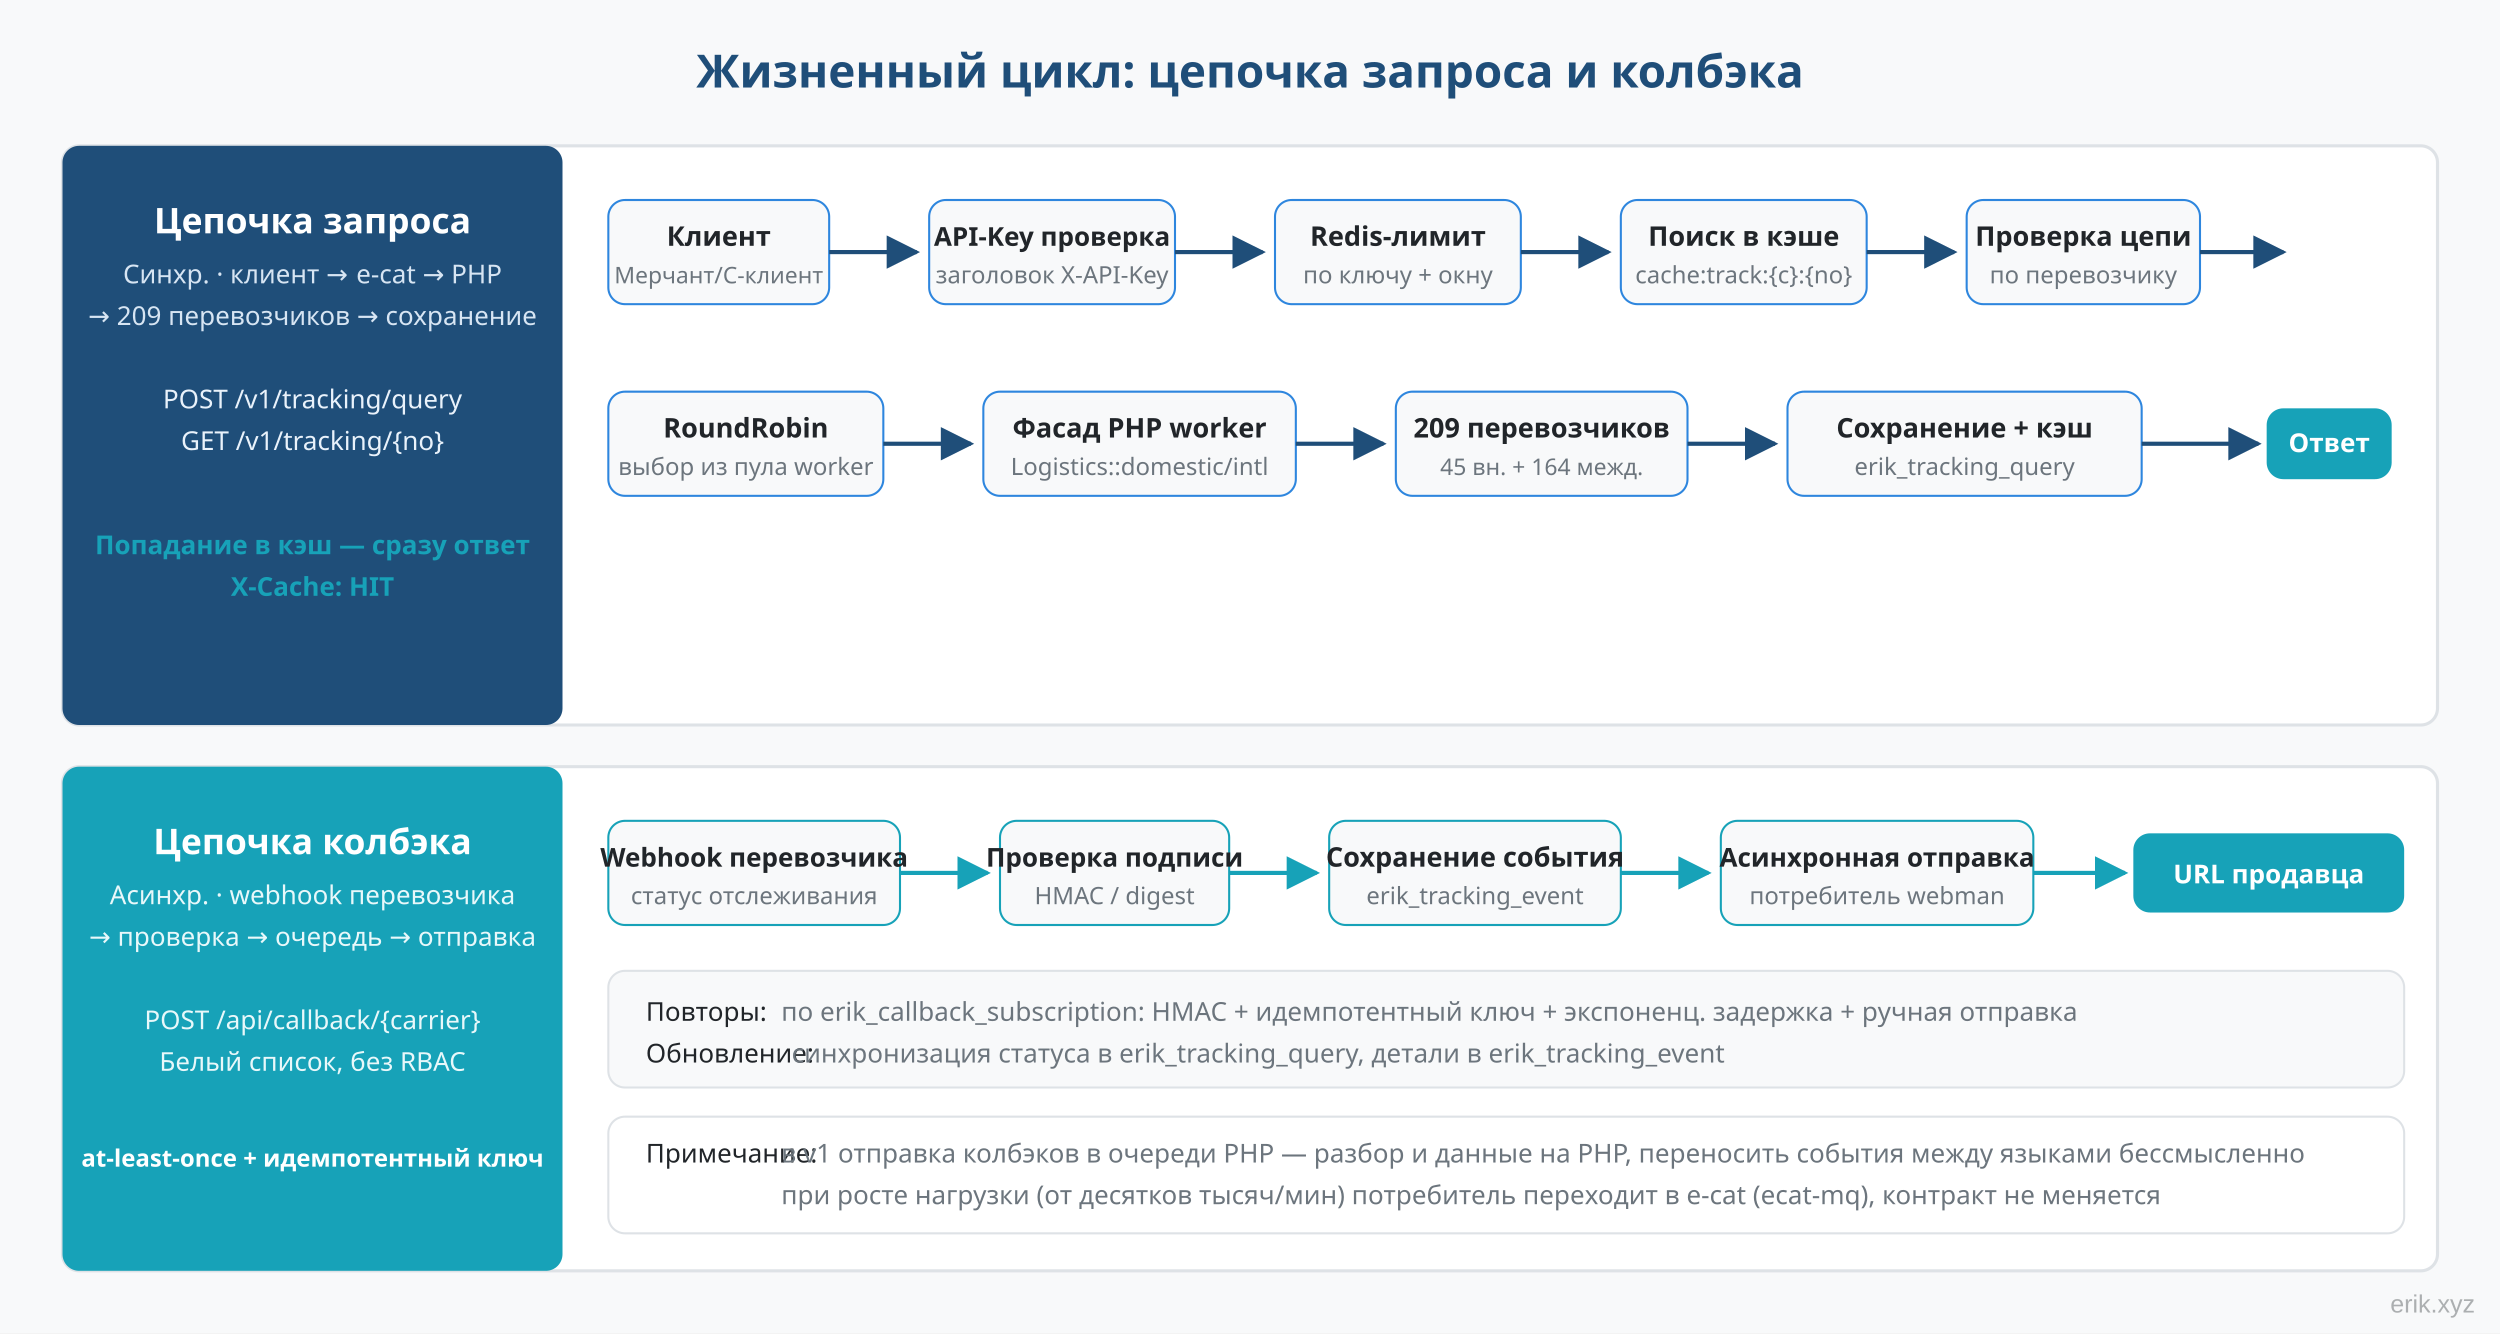
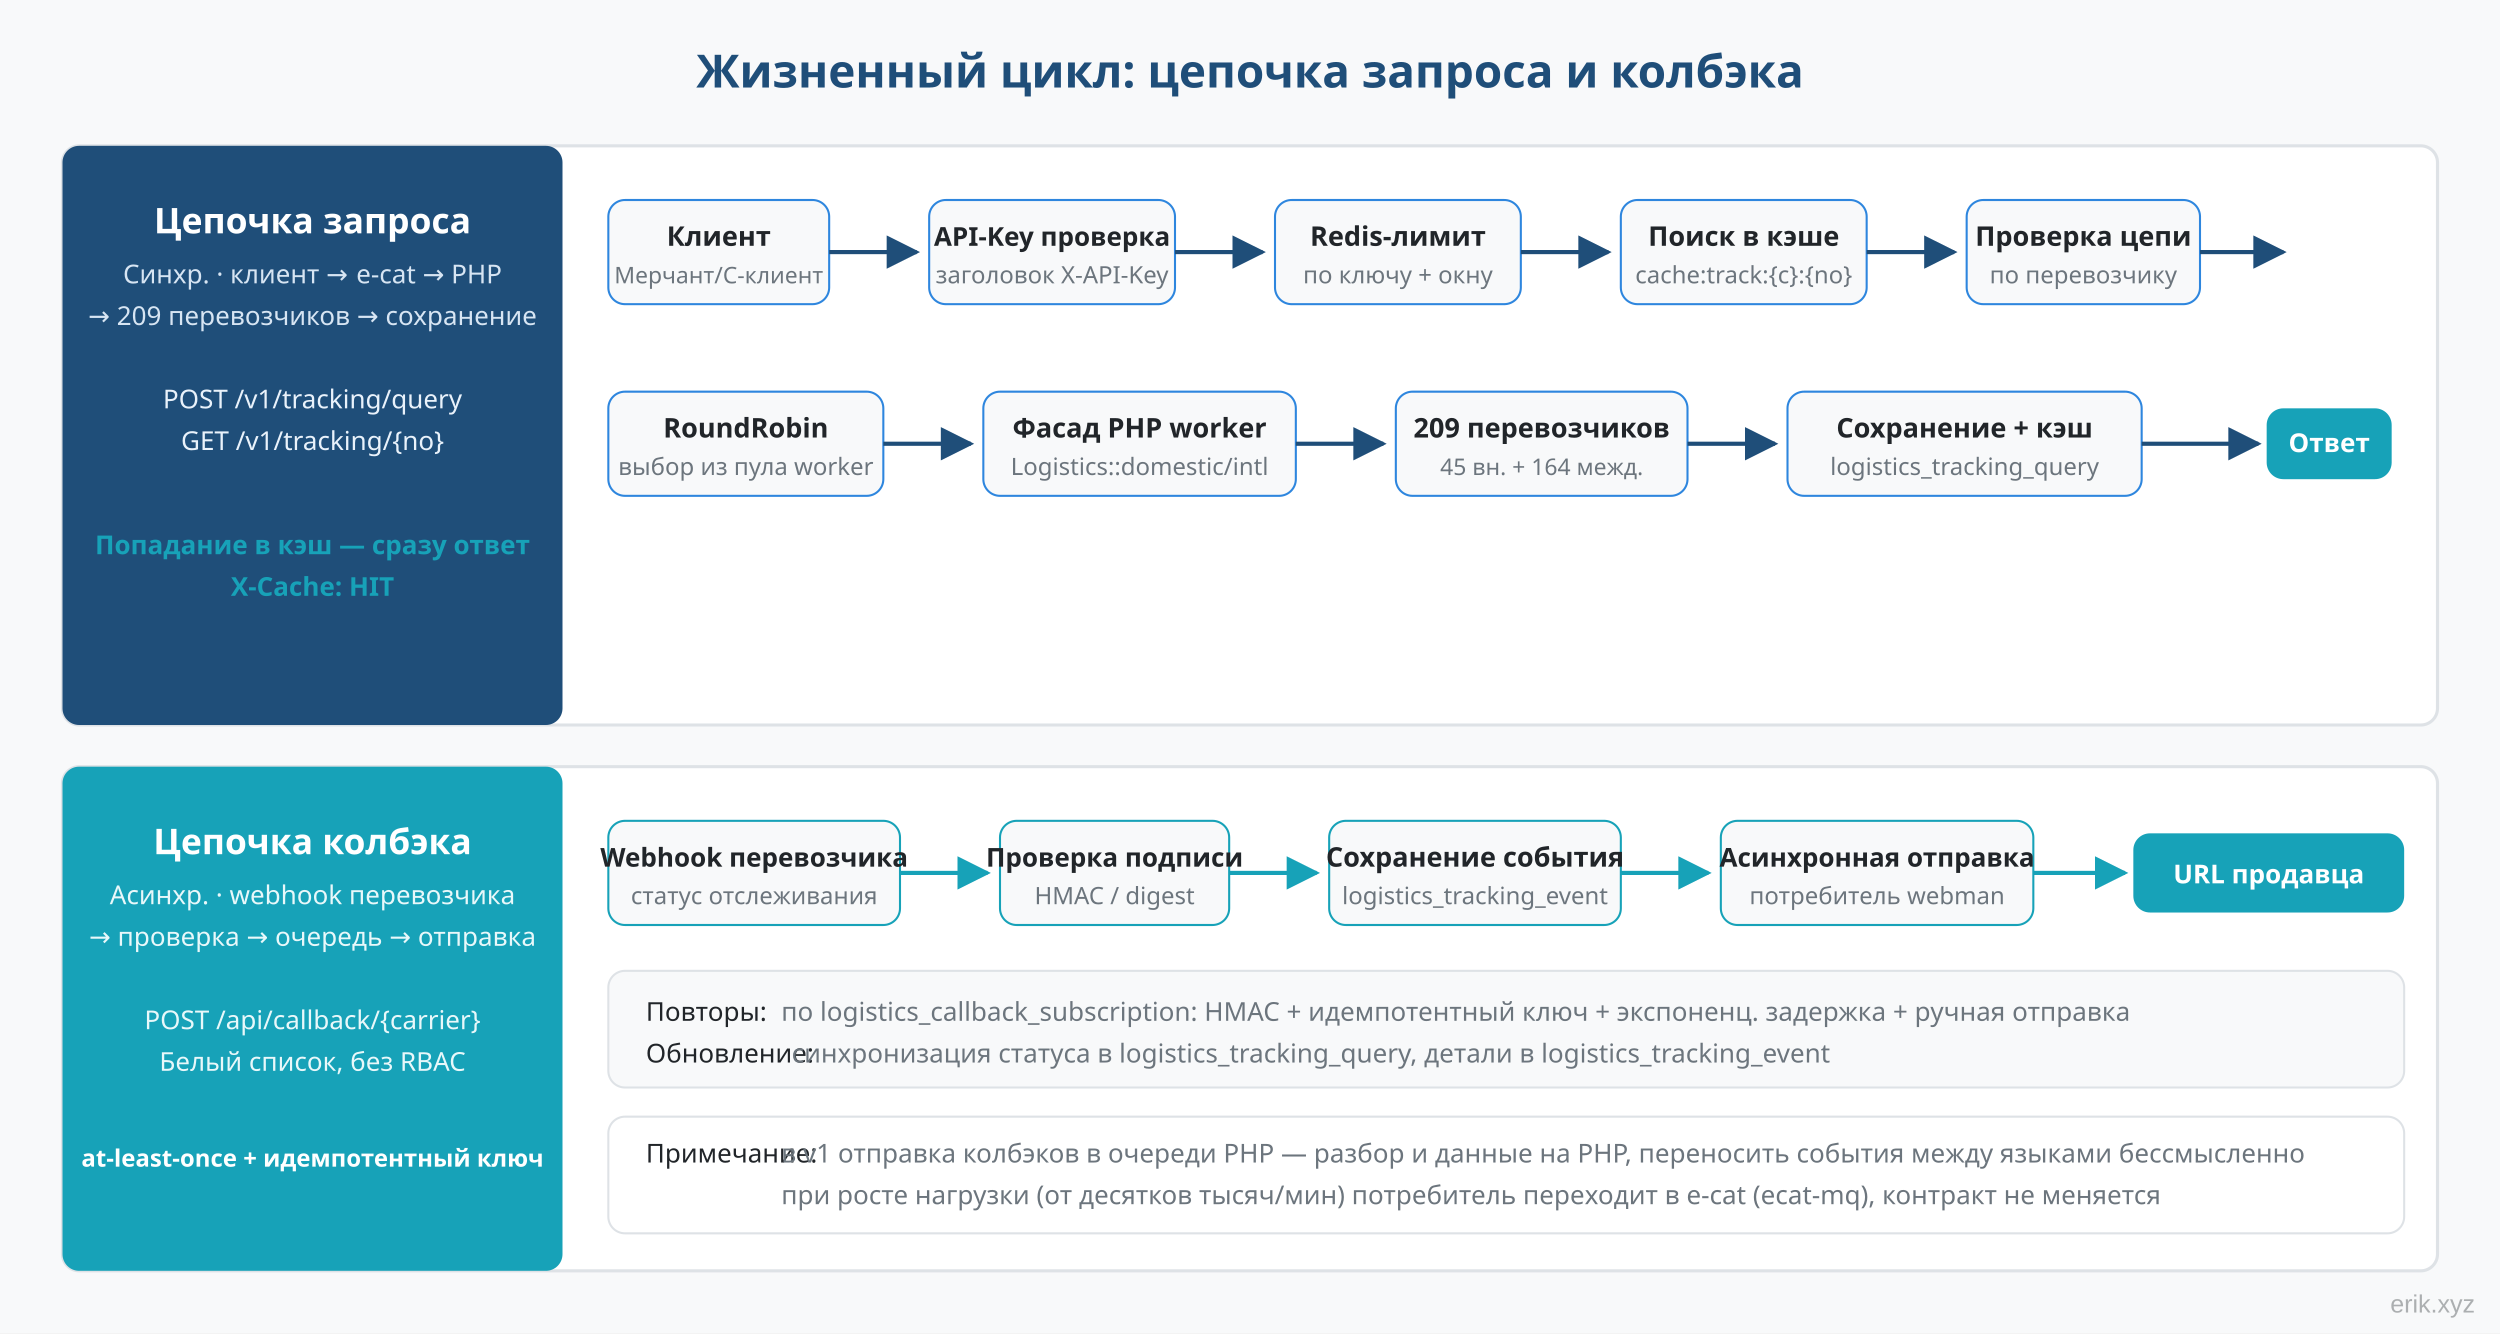
<svg xmlns="http://www.w3.org/2000/svg" viewBox="0 0 1200 640" font-family="'PingFang SC','Noto Sans SC','Microsoft YaHei',sans-serif">
  <defs>
    <marker id="arrow" viewBox="0 0 10 10" refX="9" refY="5" markerWidth="8" markerHeight="8" orient="auto-start-reverse">
      <path d="M0,0 L10,5 L0,10 z" fill="#1F4E79" />
    </marker>
    <marker id="arrow2" viewBox="0 0 10 10" refX="9" refY="5" markerWidth="8" markerHeight="8" orient="auto-start-reverse">
      <path d="M0,0 L10,5 L0,10 z" fill="#17A2B8" />
    </marker>
  </defs>
  <rect x="0" y="0" width="1200" height="640" fill="#F8F9FA" />
  <text x="600" y="42" text-anchor="middle" font-size="22" font-weight="bold" fill="#1F4E79">Жизненный цикл: цепочка запроса и колбэка</text>
  <rect x="30" y="70" width="1140" height="278" rx="8" fill="#FFFFFF" stroke="#DEE2E6" stroke-width="1.5" />
  <rect x="30" y="70" width="240" height="278" rx="8" fill="#1F4E79" />
  <text x="150" y="112" text-anchor="middle" font-size="17" font-weight="bold" fill="#FFFFFF">Цепочка запроса</text>
  <text x="150" y="136" text-anchor="middle" font-size="12.5" fill="#D7E5F3">Синхр. · клиент → e-cat → PHP</text>
  <text x="150" y="156" text-anchor="middle" font-size="12.5" fill="#D7E5F3">→ 209 перевозчиков → сохранение</text>
  <text x="150" y="196" text-anchor="middle" font-size="12.5" fill="#E9F2FB">POST /v1/tracking/query</text>
  <text x="150" y="216" text-anchor="middle" font-size="12.5" fill="#E9F2FB">GET /v1/tracking/{no}</text>
  <text x="150" y="266" text-anchor="middle" font-size="12.5" fill="#17A2B8" font-weight="bold">Попадание в кэш — сразу ответ</text>
  <text x="150" y="286" text-anchor="middle" font-size="12.5" fill="#17A2B8" font-weight="bold">X-Cache: HIT</text>
  <g font-size="13" fill="#212529">
    <rect x="292" y="96" width="106" height="50" rx="8" fill="#F8F9FA" stroke="#2E86DE" />
    <text x="345" y="118" text-anchor="middle" font-weight="bold">Клиент</text>
    <text x="345" y="136" text-anchor="middle" font-size="11" fill="#6C757D">Мерчант/C-клиент</text>
    <line x1="398" y1="121" x2="440" y2="121" stroke="#1F4E79" stroke-width="2" marker-end="url(#arrow)" />
    <rect x="446" y="96" width="118" height="50" rx="8" fill="#F8F9FA" stroke="#2E86DE" />
    <text x="505" y="118" text-anchor="middle" font-size="12.5" font-weight="bold">API-Key проверка</text>
    <text x="505" y="136" text-anchor="middle" font-size="11.5" fill="#6C757D">заголовок X-API-Key</text>
    <line x1="564" y1="121" x2="606" y2="121" stroke="#1F4E79" stroke-width="2" marker-end="url(#arrow)" />
    <rect x="612" y="96" width="118" height="50" rx="8" fill="#F8F9FA" stroke="#2E86DE" />
    <text x="671" y="118" text-anchor="middle" font-weight="bold">Redis-лимит</text>
    <text x="671" y="136" text-anchor="middle" font-size="11.5" fill="#6C757D">по ключу + окну</text>
    <line x1="730" y1="121" x2="772" y2="121" stroke="#1F4E79" stroke-width="2" marker-end="url(#arrow)" />
    <rect x="778" y="96" width="118" height="50" rx="8" fill="#F8F9FA" stroke="#2E86DE" />
    <text x="837" y="118" text-anchor="middle" font-weight="bold">Поиск в кэше</text>
    <text x="837" y="136" text-anchor="middle" font-size="11.5" fill="#6C757D">cache:track:{c}:{no}</text>
    <line x1="896" y1="121" x2="938" y2="121" stroke="#1F4E79" stroke-width="2" marker-end="url(#arrow)" />
    <rect x="944" y="96" width="112" height="50" rx="8" fill="#F8F9FA" stroke="#2E86DE" />
    <text x="1000" y="118" text-anchor="middle" font-weight="bold">Проверка цепи</text>
    <text x="1000" y="136" text-anchor="middle" font-size="11.5" fill="#6C757D">по перевозчику</text>
    <line x1="1056" y1="121" x2="1096" y2="121" stroke="#1F4E79" stroke-width="2" marker-end="url(#arrow)" />
  </g>
  <g font-size="13" fill="#212529">
    <rect x="292" y="188" width="132" height="50" rx="8" fill="#F8F9FA" stroke="#2E86DE" />
    <text x="358" y="210" text-anchor="middle" font-weight="bold">RoundRobin</text>
    <text x="358" y="228" text-anchor="middle" font-size="11.5" fill="#6C757D">выбор из пула worker</text>
    <line x1="424" y1="213" x2="466" y2="213" stroke="#1F4E79" stroke-width="2" marker-end="url(#arrow)" />
    <rect x="472" y="188" width="150" height="50" rx="8" fill="#F8F9FA" stroke="#2E86DE" />
    <text x="547" y="210" text-anchor="middle" font-weight="bold">Фасад PHP worker</text>
    <text x="547" y="228" text-anchor="middle" font-size="11.5" fill="#6C757D">Logistics::domestic/intl</text>
    <line x1="622" y1="213" x2="664" y2="213" stroke="#1F4E79" stroke-width="2" marker-end="url(#arrow)" />
    <rect x="670" y="188" width="140" height="50" rx="8" fill="#F8F9FA" stroke="#2E86DE" />
    <text x="740" y="210" text-anchor="middle" font-weight="bold">209 перевозчиков</text>
    <text x="740" y="228" text-anchor="middle" font-size="11" fill="#6C757D">45 вн. + 164 межд.</text>
    <line x1="810" y1="213" x2="852" y2="213" stroke="#1F4E79" stroke-width="2" marker-end="url(#arrow)" />
    <rect x="858" y="188" width="170" height="50" rx="8" fill="#F8F9FA" stroke="#2E86DE" />
    <text x="943" y="210" text-anchor="middle" font-weight="bold">Сохранение + кэш</text>
-     <text x="943" y="228" text-anchor="middle" font-size="11.5" fill="#6C757D">erik_tracking_query</text>
+     <text x="943" y="228" text-anchor="middle" font-size="11.5" fill="#6C757D">logistics_tracking_query</text>
    <line x1="1028" y1="213" x2="1084" y2="213" stroke="#1F4E79" stroke-width="2" marker-end="url(#arrow)" />
    <rect x="1088" y="196" width="60" height="34" rx="8" fill="#17A2B8" />
    <text x="1118" y="217" text-anchor="middle" font-size="12.5" font-weight="bold" fill="#FFFFFF">Ответ</text>
  </g>
  <rect x="30" y="368" width="1140" height="242" rx="8" fill="#FFFFFF" stroke="#DEE2E6" stroke-width="1.5" />
  <rect x="30" y="368" width="240" height="242" rx="8" fill="#17A2B8" />
  <text x="150" y="410" text-anchor="middle" font-size="17" font-weight="bold" fill="#FFFFFF">Цепочка колбэка</text>
  <text x="150" y="434" text-anchor="middle" font-size="12.5" fill="#E8F8FA">Асинхр. · webhook перевозчика</text>
  <text x="150" y="454" text-anchor="middle" font-size="12.5" fill="#E8F8FA">→ проверка → очередь → отправка</text>
  <text x="150" y="494" text-anchor="middle" font-size="12.5" fill="#E8F8FA">POST /api/callback/{carrier}</text>
  <text x="150" y="514" text-anchor="middle" font-size="12.5" fill="#E8F8FA">Белый список, без RBAC</text>
  <text x="150" y="560" text-anchor="middle" font-size="11.5" fill="#FFFFFF" font-weight="bold">at-least-once + идемпотентный ключ</text>
  <g font-size="13" fill="#212529">
    <rect x="292" y="394" width="140" height="50" rx="8" fill="#F8F9FA" stroke="#17A2B8" />
    <text x="362" y="416" text-anchor="middle" font-size="12.5" font-weight="bold">Webhook перевозчика</text>
    <text x="362" y="434" text-anchor="middle" font-size="11.5" fill="#6C757D">статус отслеживания</text>
    <line x1="432" y1="419" x2="474" y2="419" stroke="#17A2B8" stroke-width="2" marker-end="url(#arrow2)" />
    <rect x="480" y="394" width="110" height="50" rx="8" fill="#F8F9FA" stroke="#17A2B8" />
    <text x="535" y="416" text-anchor="middle" font-size="12.5" font-weight="bold">Проверка подписи</text>
    <text x="535" y="434" text-anchor="middle" font-size="11.5" fill="#6C757D">HMAC / digest</text>
    <line x1="590" y1="419" x2="632" y2="419" stroke="#17A2B8" stroke-width="2" marker-end="url(#arrow2)" />
    <rect x="638" y="394" width="140" height="50" rx="8" fill="#F8F9FA" stroke="#17A2B8" />
    <text x="708" y="416" text-anchor="middle" font-weight="bold">Сохранение события</text>
-     <text x="708" y="434" text-anchor="middle" font-size="11.5" fill="#6C757D">erik_tracking_event</text>
+     <text x="708" y="434" text-anchor="middle" font-size="11.5" fill="#6C757D">logistics_tracking_event</text>
    <line x1="778" y1="419" x2="820" y2="419" stroke="#17A2B8" stroke-width="2" marker-end="url(#arrow2)" />
    <rect x="826" y="394" width="150" height="50" rx="8" fill="#F8F9FA" stroke="#17A2B8" />
    <text x="901" y="416" text-anchor="middle" font-size="12.5" font-weight="bold">Асинхронная отправка</text>
    <text x="901" y="434" text-anchor="middle" font-size="11.5" fill="#6C757D">потребитель webman</text>
    <line x1="976" y1="419" x2="1020" y2="419" stroke="#17A2B8" stroke-width="2" marker-end="url(#arrow2)" />
    <rect x="1024" y="400" width="130" height="38" rx="8" fill="#17A2B8" />
    <text x="1089" y="424" text-anchor="middle" font-size="12.5" font-weight="bold" fill="#FFFFFF">URL продавца</text>
  </g>
  <g font-size="12.5" fill="#6C757D">
    <rect x="292" y="466" width="862" height="56" rx="8" fill="#F8F9FA" stroke="#DEE2E6" />
    <text x="310" y="490" fill="#212529">Повторы:</text>
-     <text x="375" y="490">по erik_callback_subscription: HMAC + идемпотентный ключ + экспоненц. задержка + ручная отправка</text>
+     <text x="375" y="490">по logistics_callback_subscription: HMAC + идемпотентный ключ + экспоненц. задержка + ручная отправка</text>
    <text x="310" y="510" fill="#212529">Обновление:</text>
-     <text x="380" y="510">синхронизация статуса в erik_tracking_query, детали в erik_tracking_event</text>
+     <text x="380" y="510">синхронизация статуса в logistics_tracking_query, детали в logistics_tracking_event</text>
  </g>
  <g font-size="12.5" fill="#6C757D">
    <rect x="292" y="536" width="862" height="56" rx="8" fill="#FFFFFF" stroke="#DEE2E6" />
    <text x="310" y="558" fill="#212529">Примечание:</text>
    <text x="375" y="558">в v1 отправка колбэков в очереди PHP — разбор и данные на PHP, переносить события между языками бессмысленно</text>
    <text x="375" y="578">при росте нагрузки (от десятков тысяч/мин) потребитель переходит в e-cat (ecat-mq), контракт не меняется</text>
  </g>
  <text x="1188" y="630" fill="rgba(33,37,41,0.35)" font-size="12" font-family="Arial, sans-serif" text-anchor="end">erik.xyz</text>
</svg>
